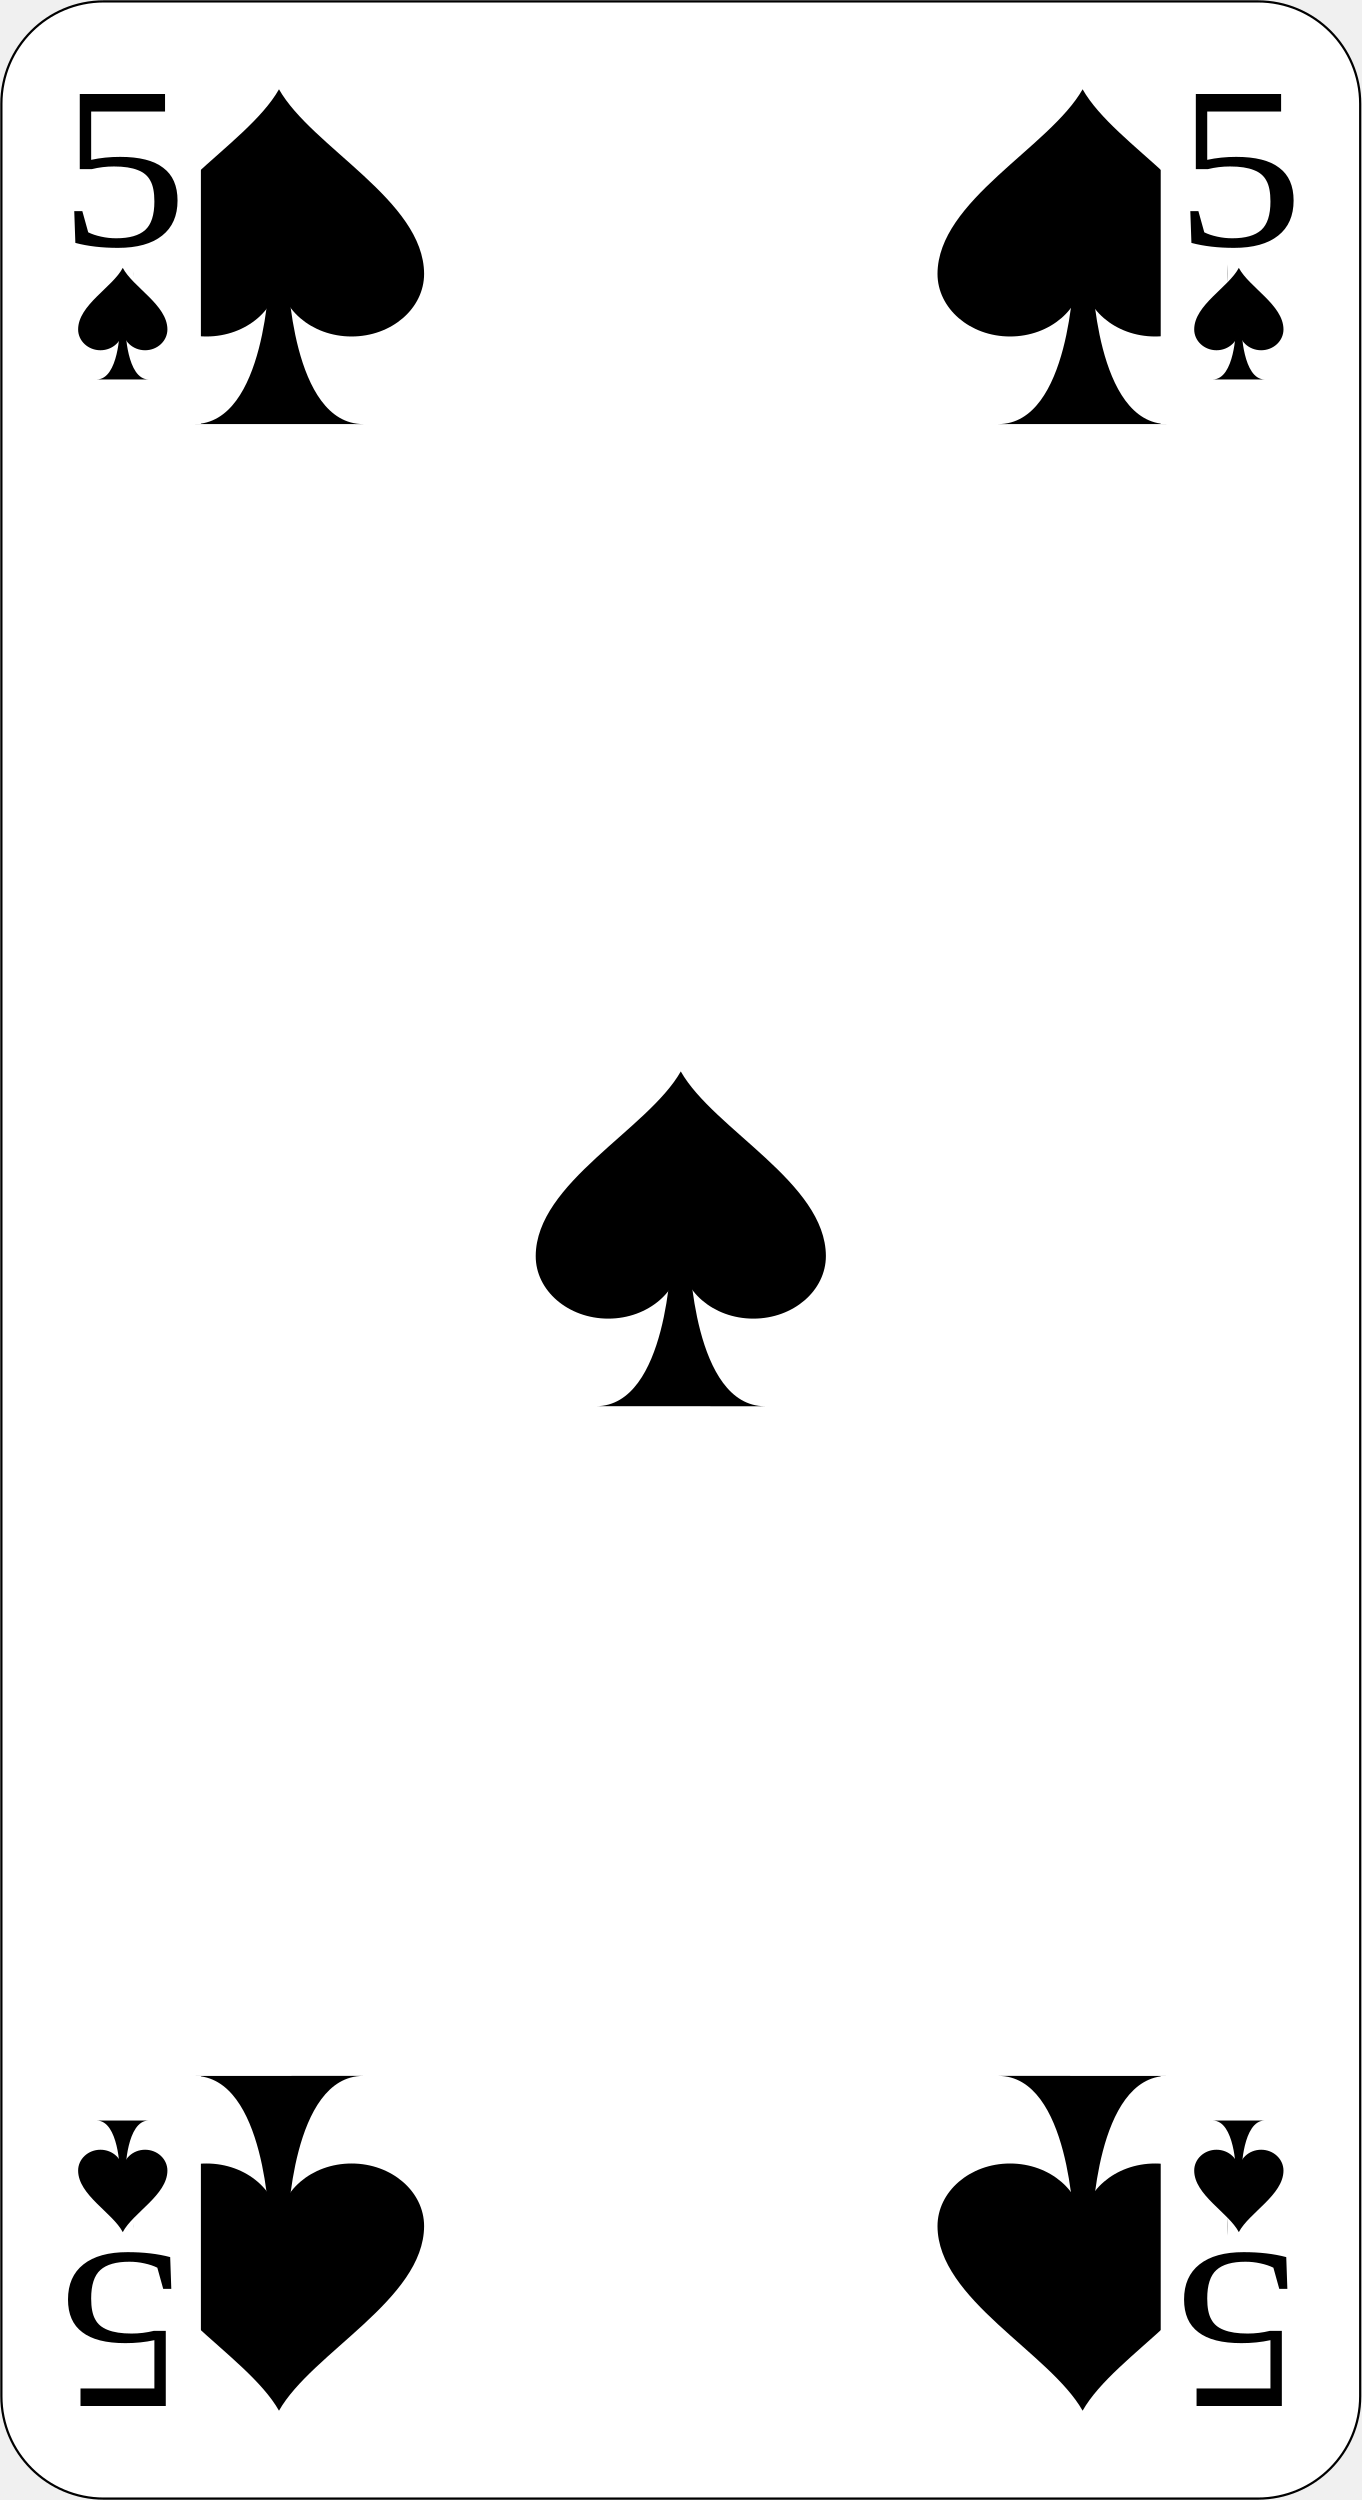
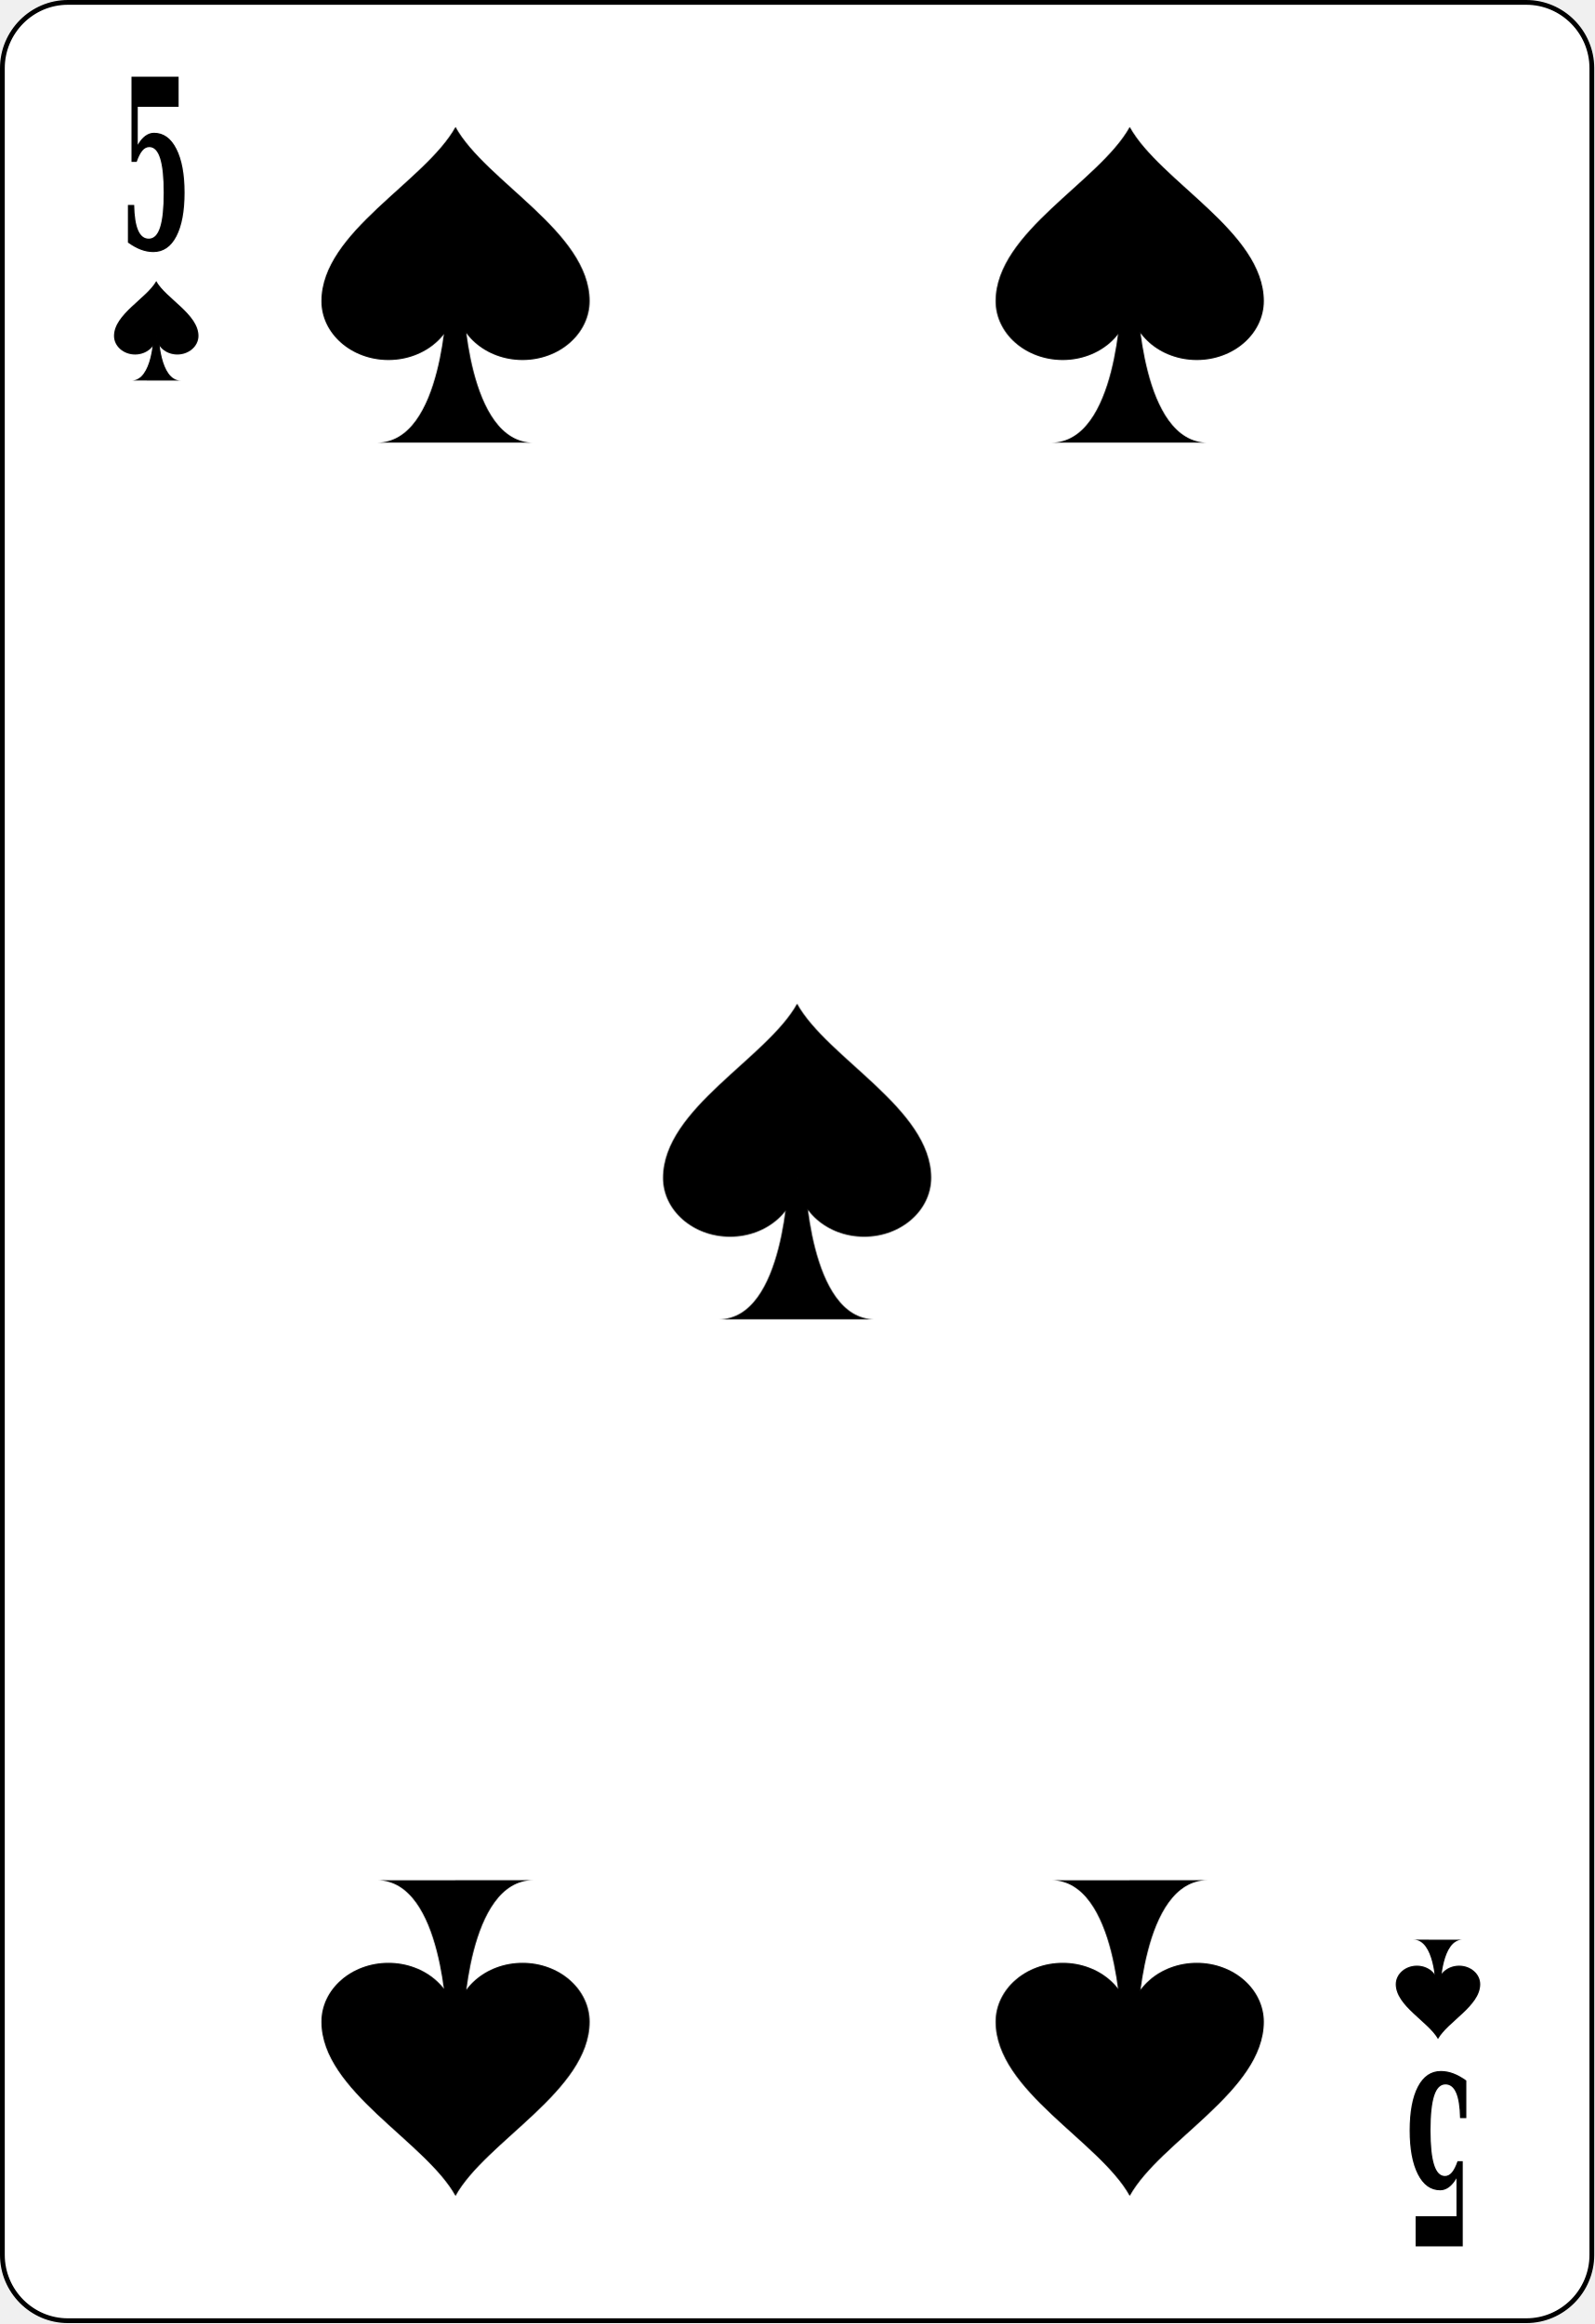
- <svg xmlns="http://www.w3.org/2000/svg" width="61" height="112" id="svg2" version="1.0">
-   <defs id="defs4">
-     </defs>
-   <g id="layer1" transform="translate(0,-940.3623)">
-     <rect style="fill:#ffffff;fill-opacity:1;fill-rule:evenodd;stroke:#000000;stroke-width:0.1;stroke-linecap:butt;stroke-linejoin:round;stroke-miterlimit:79.2;stroke-dasharray:none;stroke-opacity:1" id="rect2160" width="60.875" y="940.425" x="0.062" height="111.875" ry="4.588" />
-     <g id="g3480" transform="translate(-17,-1)">
-       <g transform="matrix(0.462414,0,0,0.4535924,-25.25044,939.4464)" style="fill-rule:nonzero;stroke:none;stroke-miterlimit:4" id="g8373">
-         <g id="g8375">
-           <path d="M 126.569,46.111 C 123.091,46.115 121.261,42.405 120.3,38.695 C 119.339,34.984 119.249,31.272 119.249,31.272 L 117.474,31.254 C 117.474,31.254 117.141,46.102 110.183,46.108 L 126.569,46.111 L 126.569,46.111 z" id="path8377" />
-         </g>
-         <path d="M 132.458,31.269 C 132.427,24.026 121.585,18.773 118.399,13.042 C 115.218,18.773 104.374,24.026 104.345,31.269 C 104.329,34.688 107.491,37.458 111.372,37.458 C 115.253,37.458 118.399,34.688 118.399,31.269 C 118.399,34.688 121.548,37.458 125.429,37.458 C 129.312,37.458 132.458,34.688 132.458,31.269 L 132.458,31.269 z" id="path8379" />
-       </g>
-       <rect ry="0" y="945.362" x="23" height="15" width="3" id="rect2509" style="fill:#ffffff;fill-opacity:1;stroke:#000000;stroke-width:0;stroke-linejoin:miter;stroke-miterlimit:79.2;stroke-dasharray:none;stroke-opacity:1" />
+ <svg xmlns="http://www.w3.org/2000/svg" xmlns:xlink="http://www.w3.org/1999/xlink" width="208" height="303" viewBox="0 0 167.086 242.667" xml:space="preserve" id="svg2" version="1.0">
+   <defs id="defs88" />
+   <path id="path5" d="M 166.836,235.893 C 166.836,239.685 163.75,242.784 159.966,242.784 L 7.111,242.784 C 3.336,242.784 0.25,239.685 0.25,235.893 L 0.25,6.775 C 0.25,2.988 3.336,-0.116 7.111,-0.116 L 159.966,-0.116 C 163.75,-0.116 166.836,2.988 166.836,6.775 L 166.836,235.893 L 166.836,235.893 z " style="fill:#ffffff;fill-rule:nonzero;stroke:#000000;stroke-width:0.5;stroke-miterlimit:4" />
+   <g style="fill-rule:nonzero;stroke:#000000;stroke-miterlimit:4" id="g3420" transform="translate(1.342167,-0.133789)">
+     <path style="stroke:none" d="M 17.374,7.802 L 17.374,10.958 L 13.093,10.958 L 13.093,14.933 C 13.333,14.518 13.598,14.205 13.886,13.994 C 14.175,13.783 14.479,13.677 14.8,13.677 C 15.794,13.677 16.576,14.239 17.145,15.362 C 17.714,16.485 17.999,18.013 17.999,19.945 C 17.999,21.91 17.713,23.439 17.142,24.534 C 16.571,25.629 15.766,26.177 14.729,26.177 C 14.294,26.177 13.859,26.095 13.425,25.933 C 12.99,25.771 12.536,25.519 12.062,25.177 L 12.062,21.239 L 12.718,21.239 C 12.742,22.429 12.881,23.314 13.135,23.897 C 13.389,24.479 13.761,24.771 14.252,24.771 C 14.784,24.771 15.177,24.375 15.431,23.582 C 15.685,22.79 15.812,21.581 15.812,19.956 C 15.812,18.355 15.687,17.158 15.438,16.366 C 15.189,15.573 14.812,15.177 14.306,15.177 C 14.032,15.177 13.79,15.303 13.577,15.556 C 13.364,15.809 13.165,16.199 12.98,16.729 L 12.437,16.729 L 12.437,7.802 L 17.374,7.802 L 17.374,7.802 z " id="path3422" />
+   </g>
+   <g style="fill-rule:nonzero;stroke:#000000;stroke-miterlimit:4" id="g3424" transform="translate(-0.9022199,0.5546912)">
+     <path style="stroke:none" d="M 149.272,234.445 L 149.272,231.289 L 153.554,231.289 L 153.554,227.314 C 153.313,227.729 153.048,228.042 152.76,228.253 C 152.472,228.464 152.167,228.57 151.846,228.57 C 150.852,228.57 150.07,228.008 149.501,226.885 C 148.932,225.762 148.647,224.234 148.647,222.302 C 148.647,220.337 148.933,218.808 149.504,217.712 C 150.075,216.618 150.88,216.07 151.917,216.07 C 152.353,216.07 152.786,216.152 153.222,216.314 C 153.655,216.476 154.11,216.728 154.585,217.07 L 154.585,221.007 L 153.929,221.007 C 153.904,219.818 153.765,218.933 153.511,218.35 C 153.257,217.767 152.885,217.476 152.394,217.476 C 151.862,217.476 151.47,217.873 151.216,218.666 C 150.962,219.458 150.835,220.667 150.835,222.292 C 150.835,223.892 150.959,225.089 151.208,225.881 C 151.457,226.673 151.835,227.07 152.341,227.07 C 152.614,227.07 152.856,226.944 153.069,226.691 C 153.282,226.439 153.481,226.048 153.665,225.519 L 154.21,225.519 L 154.21,234.445 L 149.272,234.445 L 149.272,234.445 z " id="path3426" />
+   </g>
+   <g style="fill-rule:nonzero;stroke:none;stroke-miterlimit:4" id="g2173" transform="translate(-37.59387,-91.46352)">
+     <g id="g2175">
+       <path d="M 93.5,137.469 C 90.022,137.473 88.192,133.763 87.231,130.053 C 86.27,126.342 86.18,122.63 86.18,122.63 L 84.405,122.613 C 84.405,122.613 84.071,137.459 77.113,137.466 L 93.5,137.469 L 93.5,137.469 z " id="path2177" />
    </g>
-     <text xml:space="preserve" style="font-size:11.838px;font-style:normal;font-weight:normal;fill:#000000;fill-opacity:1;stroke:none;stroke-width:1px;stroke-linecap:butt;stroke-linejoin:miter;stroke-opacity:1;font-family:Bitstream Vera Sans" x="2.516" y="1002.663" id="text7838" transform="scale(1.053923,0.9488356)">
-       <tspan id="tspan7840" x="2.516" y="1002.663" style="font-size:10.917px;font-family:Times New Roman">5</tspan>
-     </text>
-     <g transform="matrix(0.1422812,0,0,0.1511975,-11.34628,950.3903)" style="fill-rule:nonzero;stroke:none;stroke-miterlimit:4" id="g8560">
-       <g id="g8562">
-         <path d="M 126.569,46.111 C 123.091,46.115 121.261,42.405 120.3,38.695 C 119.339,34.984 119.249,31.272 119.249,31.272 L 117.474,31.254 C 117.474,31.254 117.141,46.102 110.183,46.108 L 126.569,46.111 L 126.569,46.111 z" id="path8564" />
-       </g>
-       <path d="M 132.458,31.269 C 132.427,24.026 121.585,18.773 118.399,13.042 C 115.218,18.773 104.374,24.026 104.345,31.269 C 104.329,34.688 107.491,37.458 111.372,37.458 C 115.253,37.458 118.399,34.688 118.399,31.269 C 118.399,34.688 121.548,37.458 125.429,37.458 C 129.312,37.458 132.458,34.688 132.458,31.269 L 132.458,31.269 z" id="path8566" />
+     <path d="M 99.388,122.626 C 99.358,115.384 88.515,110.131 85.331,104.4 C 82.148,110.131 71.306,115.384 71.275,122.626 C 71.261,126.046 74.422,128.816 78.304,128.816 C 82.185,128.816 85.331,126.046 85.331,122.626 C 85.331,126.046 88.479,128.816 92.36,128.816 C 96.243,128.816 99.388,126.046 99.388,122.626 L 99.388,122.626 z " id="path2179" />
+   </g>
+   <g style="fill-rule:nonzero;stroke:none;stroke-miterlimit:4" id="g2189" transform="translate(1.0142748e-2,0.2128908)">
+     <g id="g2191">
+       <path d="M 18.934,39.284 C 17.839,39.285 17.263,38.117 16.96,36.949 C 16.658,35.78 16.629,34.612 16.629,34.612 L 16.07,34.606 C 16.07,34.606 15.965,39.281 13.775,39.283 L 18.934,39.284 L 18.934,39.284 z " id="path2193" />
    </g>
-     <g transform="matrix(-1,0,0,1,78,-0.9999958)" id="g3487">
-       <g id="g3489" style="fill-rule:nonzero;stroke:none;stroke-miterlimit:4" transform="matrix(0.462414,0,0,0.4535924,-25.25044,939.4464)">
-         <g id="g3491">
-           <path id="path3493" d="M 126.569,46.111 C 123.091,46.115 121.261,42.405 120.3,38.695 C 119.339,34.984 119.249,31.272 119.249,31.272 L 117.474,31.254 C 117.474,31.254 117.141,46.102 110.183,46.108 L 126.569,46.111 L 126.569,46.111 z" />
-         </g>
-         <path id="path3495" d="M 132.458,31.269 C 132.427,24.026 121.585,18.773 118.399,13.042 C 115.218,18.773 104.374,24.026 104.345,31.269 C 104.329,34.688 107.491,37.458 111.372,37.458 C 115.253,37.458 118.399,34.688 118.399,31.269 C 118.399,34.688 121.548,37.458 125.429,37.458 C 129.312,37.458 132.458,34.688 132.458,31.269 L 132.458,31.269 z" />
-       </g>
-       <rect style="fill:#ffffff;fill-opacity:1;stroke:#000000;stroke-width:0;stroke-linejoin:miter;stroke-miterlimit:79.2;stroke-dasharray:none;stroke-opacity:1" id="rect3497" width="3" height="15" x="23" y="945.362" ry="0" />
+     <path d="M 20.788,34.611 C 20.778,32.331 17.364,30.677 16.362,28.872 C 15.36,30.677 11.946,32.331 11.937,34.611 C 11.932,35.688 12.927,36.56 14.149,36.56 C 15.372,36.56 16.362,35.688 16.362,34.611 C 16.362,35.688 17.353,36.56 18.575,36.56 C 19.797,36.56 20.788,35.688 20.788,34.611 L 20.788,34.611 z " id="path2195" />
+   </g>
+   <g style="fill-rule:nonzero;stroke:none;stroke-miterlimit:4" id="g2197" transform="translate(0.2217961,-8.5443782e-2)">
+     <g id="g2199">
+       <path d="M 147.92,202.951 C 149.015,202.949 149.592,204.118 149.894,205.286 C 150.196,206.455 150.225,207.623 150.225,207.623 L 150.784,207.628 C 150.784,207.628 150.889,202.954 153.079,202.952 L 147.92,202.951 L 147.92,202.951 z " id="path2201" />
    </g>
-     <text transform="scale(1.053923,0.9488356)" id="text7842" y="1002.663" x="49.958" style="font-size:11.838px;font-style:normal;font-weight:normal;fill:#000000;fill-opacity:1;stroke:none;stroke-width:1px;stroke-linecap:butt;stroke-linejoin:miter;stroke-opacity:1;font-family:Bitstream Vera Sans" xml:space="preserve">
-       <tspan style="font-size:10.917px;font-family:Times New Roman" y="1002.663" x="49.958" id="tspan7844">5</tspan>
-     </text>
-     <g id="g8576" style="fill-rule:nonzero;stroke:none;stroke-miterlimit:4" transform="matrix(0.1422812,0,0,0.1511975,38.65371,950.3903)">
-       <g id="g8578">
-         <path id="path8580" d="M 126.569,46.111 C 123.091,46.115 121.261,42.405 120.3,38.695 C 119.339,34.984 119.249,31.272 119.249,31.272 L 117.474,31.254 C 117.474,31.254 117.141,46.102 110.183,46.108 L 126.569,46.111 L 126.569,46.111 z" />
-       </g>
-       <path id="path8582" d="M 132.458,31.269 C 132.427,24.026 121.585,18.773 118.399,13.042 C 115.218,18.773 104.374,24.026 104.345,31.269 C 104.329,34.688 107.491,37.458 111.372,37.458 C 115.253,37.458 118.399,34.688 118.399,31.269 C 118.399,34.688 121.548,37.458 125.429,37.458 C 129.312,37.458 132.458,34.688 132.458,31.269 L 132.458,31.269 z" />
-     </g>
-     <g transform="matrix(1,0,0,-1,-17,1993.724)" id="g3499">
-       <g id="g3501" style="fill-rule:nonzero;stroke:none;stroke-miterlimit:4" transform="matrix(0.462414,0,0,0.4535924,-25.25044,939.4464)">
-         <g id="g3503">
-           <path id="path3505" d="M 126.569,46.111 C 123.091,46.115 121.261,42.405 120.3,38.695 C 119.339,34.984 119.249,31.272 119.249,31.272 L 117.474,31.254 C 117.474,31.254 117.141,46.102 110.183,46.108 L 126.569,46.111 L 126.569,46.111 z" />
-         </g>
-         <path id="path3507" d="M 132.458,31.269 C 132.427,24.026 121.585,18.773 118.399,13.042 C 115.218,18.773 104.374,24.026 104.345,31.269 C 104.329,34.688 107.491,37.458 111.372,37.458 C 115.253,37.458 118.399,34.688 118.399,31.269 C 118.399,34.688 121.548,37.458 125.429,37.458 C 129.312,37.458 132.458,34.688 132.458,31.269 L 132.458,31.269 z" />
-       </g>
-       <rect style="fill:#ffffff;fill-opacity:1;stroke:#000000;stroke-width:0;stroke-linejoin:miter;stroke-miterlimit:79.2;stroke-dasharray:none;stroke-opacity:1" id="rect3509" width="3" height="15" x="23" y="945.362" ry="0" />
-     </g>
-     <text xml:space="preserve" style="font-size:11.838px;font-style:normal;font-weight:normal;fill:#000000;fill-opacity:1;stroke:none;stroke-width:1px;stroke-linecap:butt;stroke-linejoin:miter;stroke-opacity:1;font-family:Bitstream Vera Sans" x="-7.921" y="-1097.516" id="text7846" transform="scale(-1.053923,-0.9488356)">
-       <tspan id="tspan7848" x="-7.921" y="-1097.516" style="font-size:10.917px;font-family:Times New Roman">5</tspan>
-     </text>
-     <g id="g8592" style="fill-rule:nonzero;stroke:none;stroke-miterlimit:4" transform="matrix(0.1422812,0,0,-0.1511975,-11.34628,1042.334)">
-       <g id="g8594">
-         <path id="path8596" d="M 126.569,46.111 C 123.091,46.115 121.261,42.405 120.3,38.695 C 119.339,34.984 119.249,31.272 119.249,31.272 L 117.474,31.254 C 117.474,31.254 117.141,46.102 110.183,46.108 L 126.569,46.111 L 126.569,46.111 z" />
-       </g>
-       <path id="path8598" d="M 132.458,31.269 C 132.427,24.026 121.585,18.773 118.399,13.042 C 115.218,18.773 104.374,24.026 104.345,31.269 C 104.329,34.688 107.491,37.458 111.372,37.458 C 115.253,37.458 118.399,34.688 118.399,31.269 C 118.399,34.688 121.548,37.458 125.429,37.458 C 129.312,37.458 132.458,34.688 132.458,31.269 L 132.458,31.269 z" />
-     </g>
-     <g id="g3511" transform="matrix(-1,0,0,-1,78,1993.724)">
-       <g transform="matrix(0.462414,0,0,0.4535924,-25.25044,939.4464)" style="fill-rule:nonzero;stroke:none;stroke-miterlimit:4" id="g3513">
-         <g id="g3515">
-           <path d="M 126.569,46.111 C 123.091,46.115 121.261,42.405 120.3,38.695 C 119.339,34.984 119.249,31.272 119.249,31.272 L 117.474,31.254 C 117.474,31.254 117.141,46.102 110.183,46.108 L 126.569,46.111 L 126.569,46.111 z" id="path3517" />
-         </g>
-         <path d="M 132.458,31.269 C 132.427,24.026 121.585,18.773 118.399,13.042 C 115.218,18.773 104.374,24.026 104.345,31.269 C 104.329,34.688 107.491,37.458 111.372,37.458 C 115.253,37.458 118.399,34.688 118.399,31.269 C 118.399,34.688 121.548,37.458 125.429,37.458 C 129.312,37.458 132.458,34.688 132.458,31.269 L 132.458,31.269 z" id="path3519" />
-       </g>
-       <rect ry="0" y="945.362" x="23" height="15" width="3" id="rect3521" style="fill:#ffffff;fill-opacity:1;stroke:#000000;stroke-width:0;stroke-linejoin:miter;stroke-miterlimit:79.2;stroke-dasharray:none;stroke-opacity:1" />
-     </g>
-     <text transform="scale(-1.053923,-0.9488356)" id="text7850" y="-1097.516" x="-55.363" style="font-size:11.838px;font-style:normal;font-weight:normal;fill:#000000;fill-opacity:1;stroke:none;stroke-width:1px;stroke-linecap:butt;stroke-linejoin:miter;stroke-opacity:1;font-family:Bitstream Vera Sans" xml:space="preserve">
-       <tspan style="font-size:10.917px;font-family:Times New Roman" y="-1097.516" x="-55.363" id="tspan7852">5</tspan>
-     </text>
-     <g transform="matrix(0.1422812,0,0,-0.1511975,38.65371,1042.334)" style="fill-rule:nonzero;stroke:none;stroke-miterlimit:4" id="g8584">
-       <g id="g8586">
-         <path d="M 126.569,46.111 C 123.091,46.115 121.261,42.405 120.3,38.695 C 119.339,34.984 119.249,31.272 119.249,31.272 L 117.474,31.254 C 117.474,31.254 117.141,46.102 110.183,46.108 L 126.569,46.111 L 126.569,46.111 z" id="path8588" />
-       </g>
-       <path d="M 132.458,31.269 C 132.427,24.026 121.585,18.773 118.399,13.042 C 115.218,18.773 104.374,24.026 104.345,31.269 C 104.329,34.688 107.491,37.458 111.372,37.458 C 115.253,37.458 118.399,34.688 118.399,31.269 C 118.399,34.688 121.548,37.458 125.429,37.458 C 129.312,37.458 132.458,34.688 132.458,31.269 L 132.458,31.269 z" id="path8590" />
-     </g>
-     <g id="g3609" style="fill-rule:nonzero;stroke:none;stroke-miterlimit:4" transform="matrix(0.462414,0,0,0.4535924,-24.25044,982.4464)">
-       <g id="g3611">
-         <path id="path3613" d="M 126.569,46.111 C 123.091,46.115 121.261,42.405 120.3,38.695 C 119.339,34.984 119.249,31.272 119.249,31.272 L 117.474,31.254 C 117.474,31.254 117.141,46.102 110.183,46.108 L 126.569,46.111 L 126.569,46.111 z" />
-       </g>
-       <path id="path3615" d="M 132.458,31.269 C 132.427,24.026 121.585,18.773 118.399,13.042 C 115.218,18.773 104.374,24.026 104.345,31.269 C 104.329,34.688 107.491,37.458 111.372,37.458 C 115.253,37.458 118.399,34.688 118.399,31.269 C 118.399,34.688 121.548,37.458 125.429,37.458 C 129.312,37.458 132.458,34.688 132.458,31.269 L 132.458,31.269 z" />
-     </g>
+     <path d="M 146.067,207.624 C 146.077,209.904 149.49,211.558 150.493,213.363 C 151.495,211.558 154.908,209.904 154.917,207.624 C 154.922,206.546 153.926,205.675 152.705,205.675 C 151.483,205.675 150.493,206.546 150.493,207.624 C 150.493,206.546 149.5,205.675 148.28,205.675 C 147.057,205.675 146.067,206.546 146.067,207.624 L 146.067,207.624 z " id="path2203" />
  </g>
+   <use x="0" y="0" xlink:href="#g2173" id="use2245" transform="translate(70.6704,1.3606996e-7)" width="167.086" height="242.667" />
+   <use x="0" y="0" xlink:href="#use2245" id="use2247" transform="translate(-34.86483,91.86269)" width="167.086" height="242.667" />
+   <use x="0" y="0" xlink:href="#use2247" id="use2249" transform="matrix(1,0,0,-1,-35.80557,334.508)" width="167.086" height="242.667" />
+   <use x="0" y="0" xlink:href="#use2249" id="use2251" transform="translate(70.6704,-1.3606997e-7)" width="167.086" height="242.667" />
</svg>
